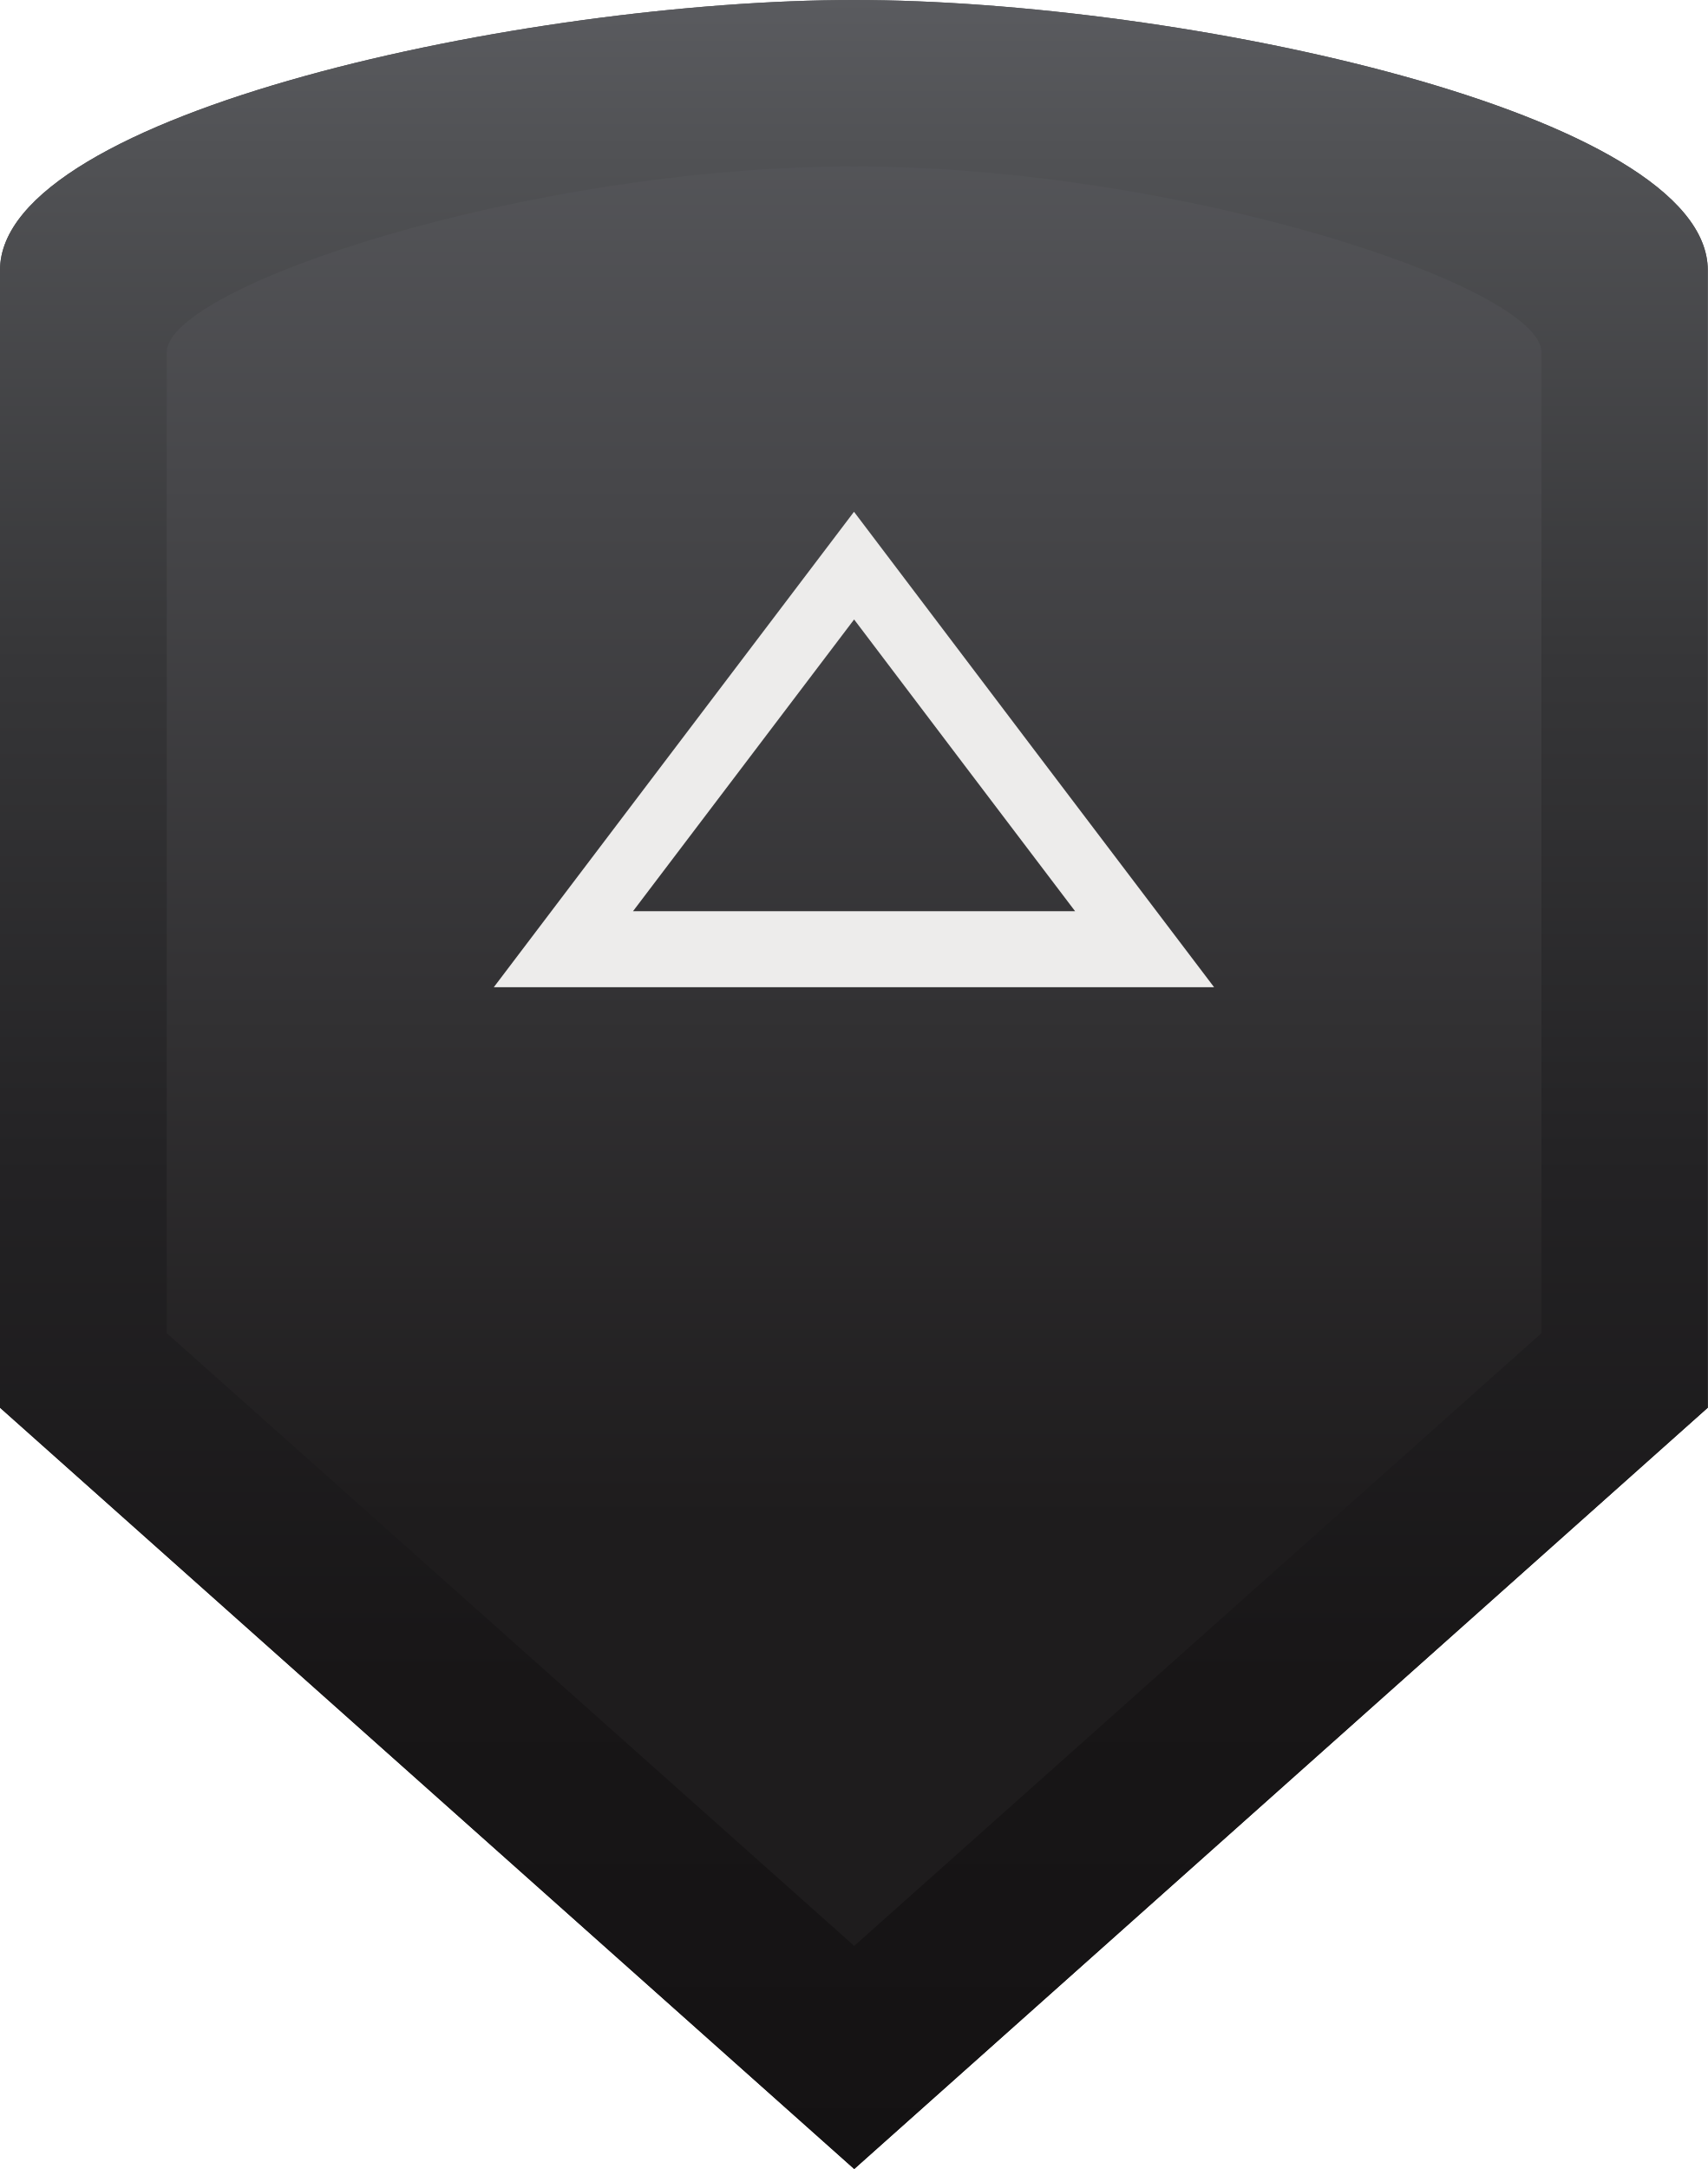
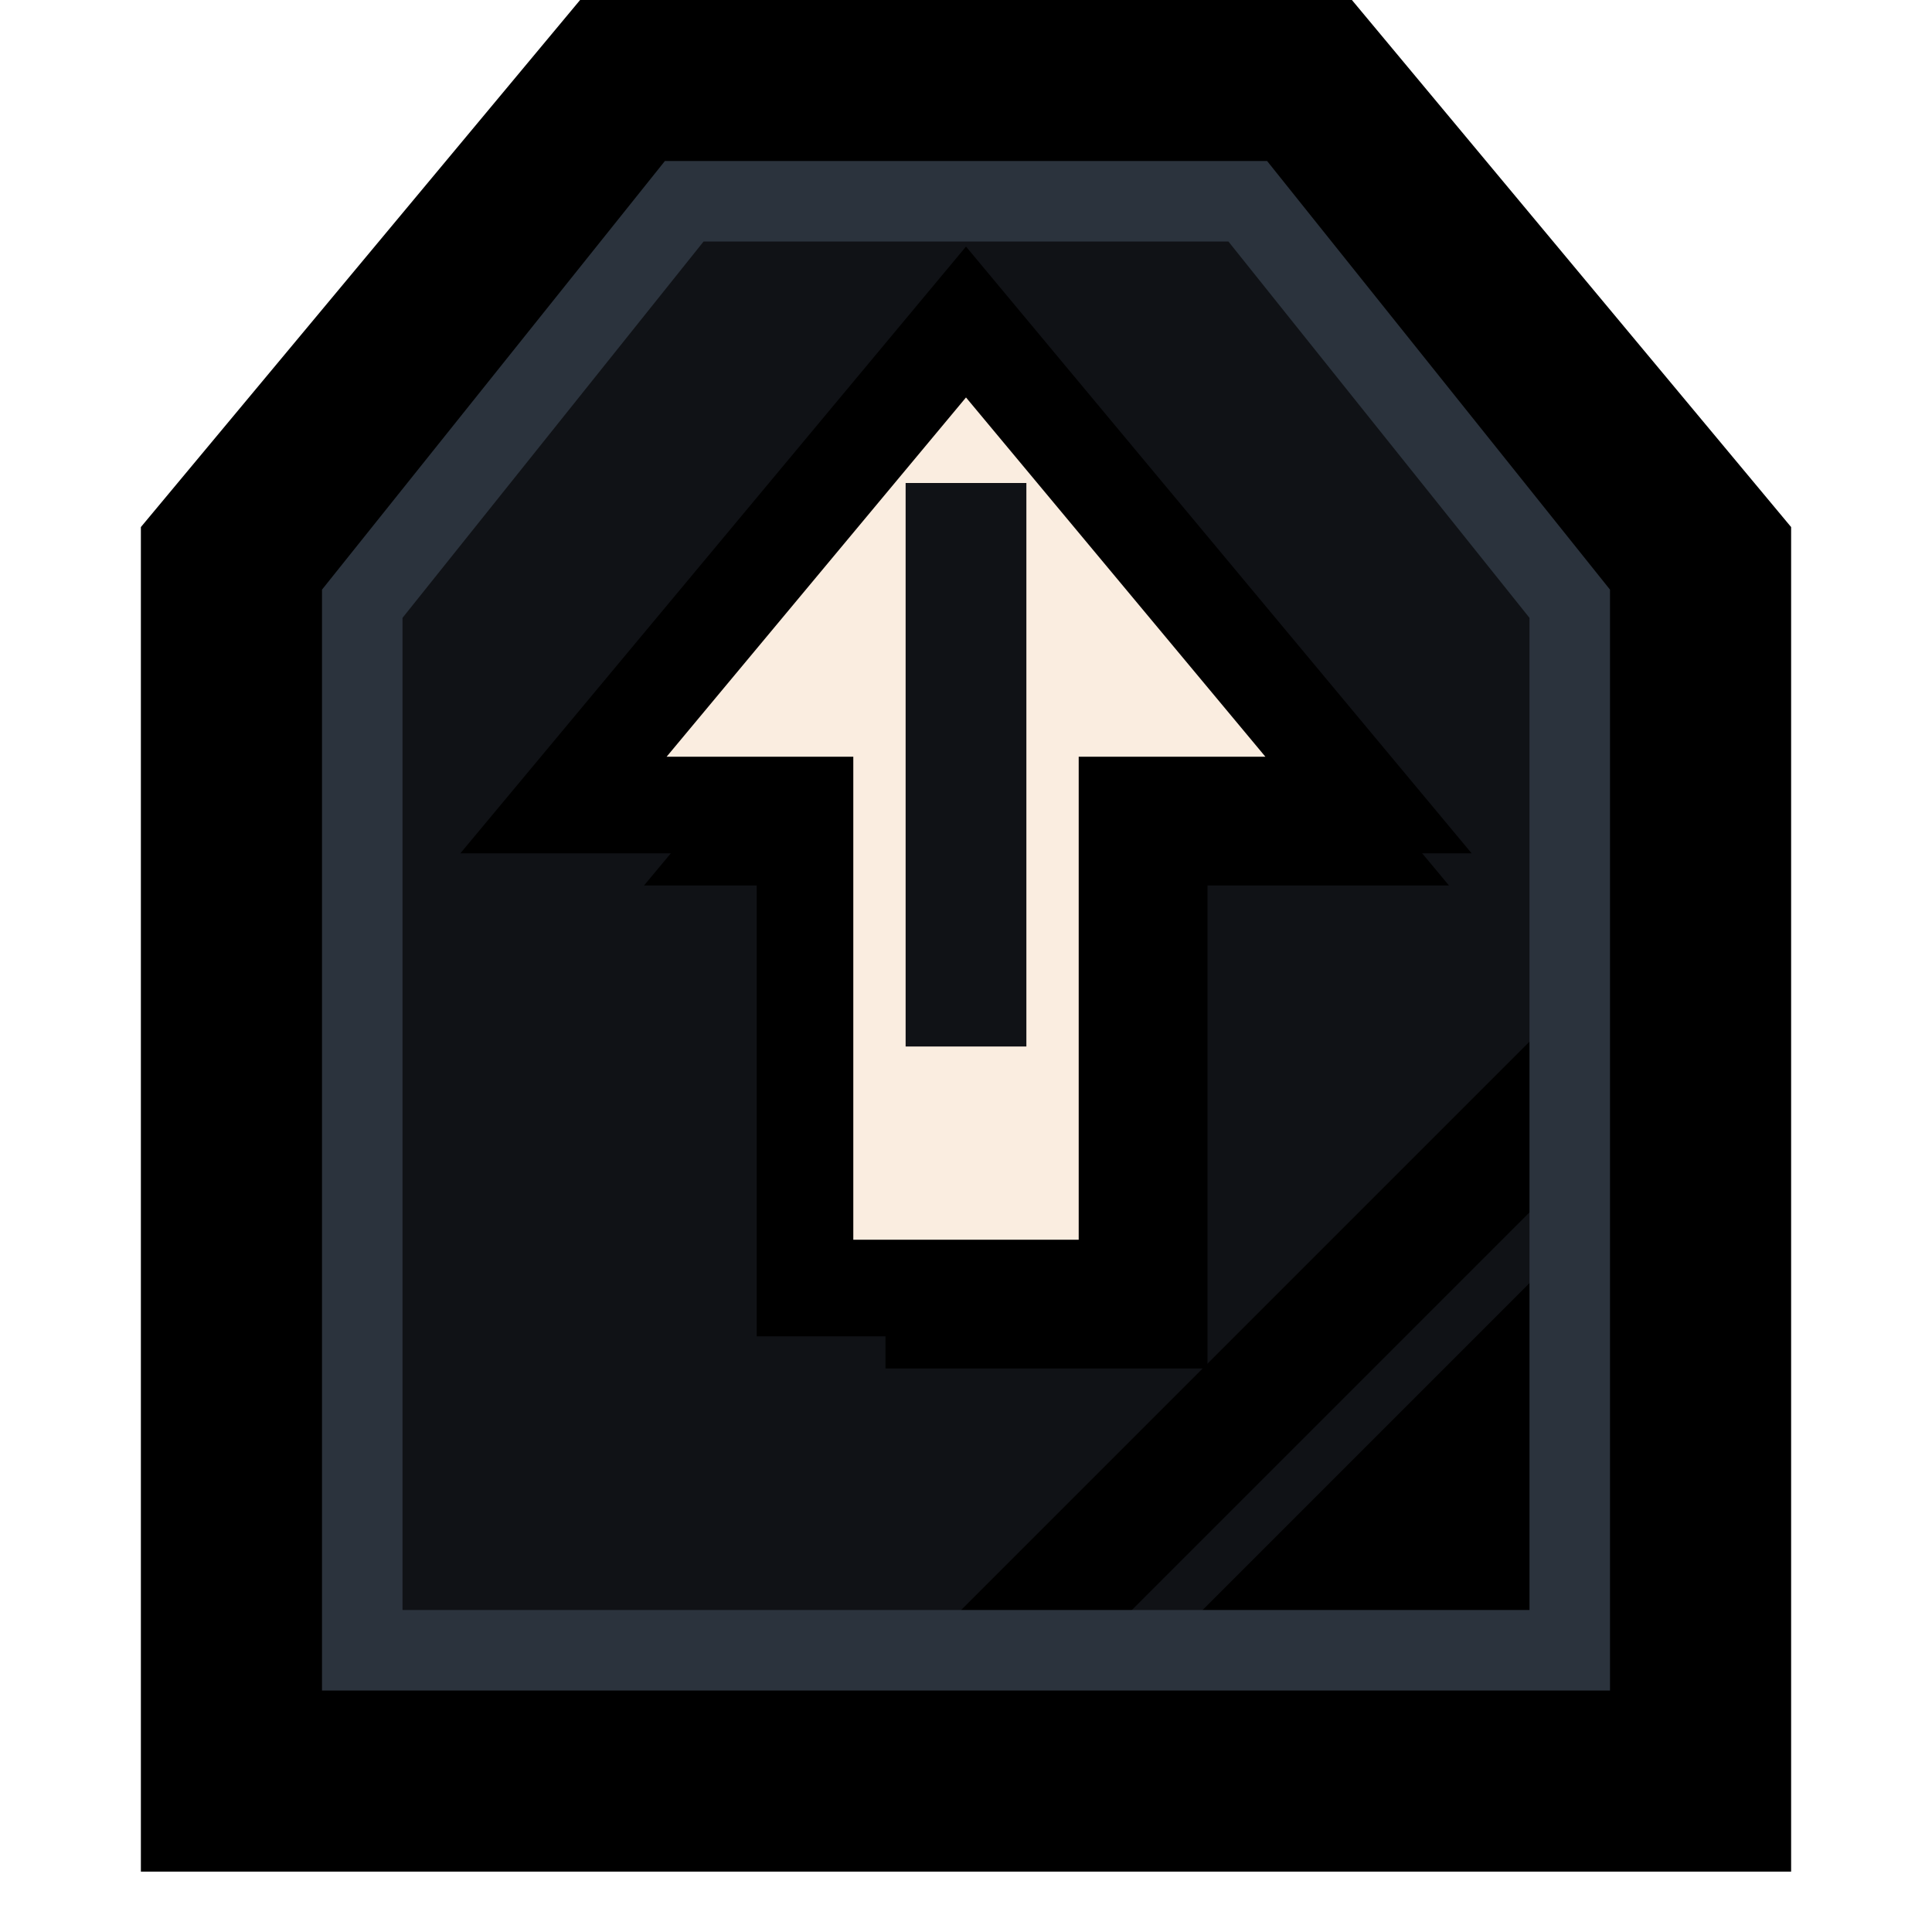
- <svg xmlns="http://www.w3.org/2000/svg" version="1.1" id="Capa_1" x="0px" y="0px" width="15.75px" height="20px" viewBox="0 0 15.75 20" enable-background="new 0 0 15.75 20" xml:space="preserve">
-   <g>
-     <g>
-       <linearGradient id="SVGID_1_" gradientUnits="userSpaceOnUse" x1="187.412" y1="352.174" x2="187.412" y2="332.174" gradientTransform="matrix(1 0 0 1 -179.5371 -332.1738)">
-         <stop offset="0.3" style="stop-color:#1E1C1D" />
-         <stop offset="1" style="stop-color:#5A5B5F" />
-       </linearGradient>
-       <path fill="url(#SVGID_1_)" d="M15.75,12.98L7.878,20L0,12.98V2.492C0,1.041,4.861,0,7.877,0c3.014,0,7.873,1.041,7.873,2.492    V12.98z" />
-       <linearGradient id="SVGID_2_" gradientUnits="userSpaceOnUse" x1="-32.23" y1="252.846" x2="-52.23" y2="252.846" gradientTransform="matrix(0 1 -1 0 260.7207 52.2295)">
-         <stop offset="0" style="stop-color:#141213" />
-         <stop offset="0.225" style="stop-color:#181617" />
-         <stop offset="0.457" style="stop-color:#232224" />
-         <stop offset="0.694" style="stop-color:#363638" />
-         <stop offset="0.931" style="stop-color:#515255" />
-         <stop offset="1" style="stop-color:#5A5B5F" />
-       </linearGradient>
-       <path fill="url(#SVGID_2_)" d="M14.216,12.293l-6.338,5.65l-6.34-5.65V3.248c0-0.604,3.323-1.713,6.339-1.713    c3.014,0,6.339,1.109,6.339,1.713V12.293 M15.75,12.98V2.492C15.75,1.041,10.891,0,7.877,0C4.861,0,0,1.041,0,2.492V12.98    L7.878,20L15.75,12.98L15.75,12.98z" />
-     </g>
-     <path fill="#EDECEB" d="M9.536,6.912l-1.66-2.193L6.214,6.912l-1.66,2.191h3.322h3.321L9.536,6.912z M5.838,8.402l1.019-1.344   l1.02-1.346l1.019,1.346l1.019,1.344H7.876H5.838z" />
+ <svg xmlns="http://www.w3.org/2000/svg" viewBox="0 0 24 24" width="24" height="24">
+   <polygon points="3,7 8,1 16,1 21,7 21,22 3,22" fill="#101216" stroke="#000000" stroke-width="2.5" stroke-linejoin="miter" />
+   <g stroke="#000000" stroke-width="1.5" stroke-linecap="square">
+     <line x1="15" y1="21" x2="20" y2="16" />
+     <line x1="12" y1="21" x2="20" y2="13" />
+     <line x1="17" y1="21" x2="20" y2="18" />
  </g>
+   <polygon points="4.5,7.5 8.5,2.5 15.5,2.5 19.5,7.5 19.5,20.5 4.5,20.5" fill="none" stroke="#2B333D" stroke-width="1" />
+   <polygon points="12,4 17,10 14,10 14,16 10,16 10,10 7,10" fill="#000000" transform="translate(1, 1)" />
+   <polygon points="12,4 17,10 14,10 14,16 10,16 10,10 7,10" fill="#FAEDE0" stroke="#000000" stroke-width="1.2" stroke-linejoin="miter" />
+   <line x1="12" y1="6" x2="12" y2="13" stroke="#101216" stroke-width="1.5" />
</svg>
